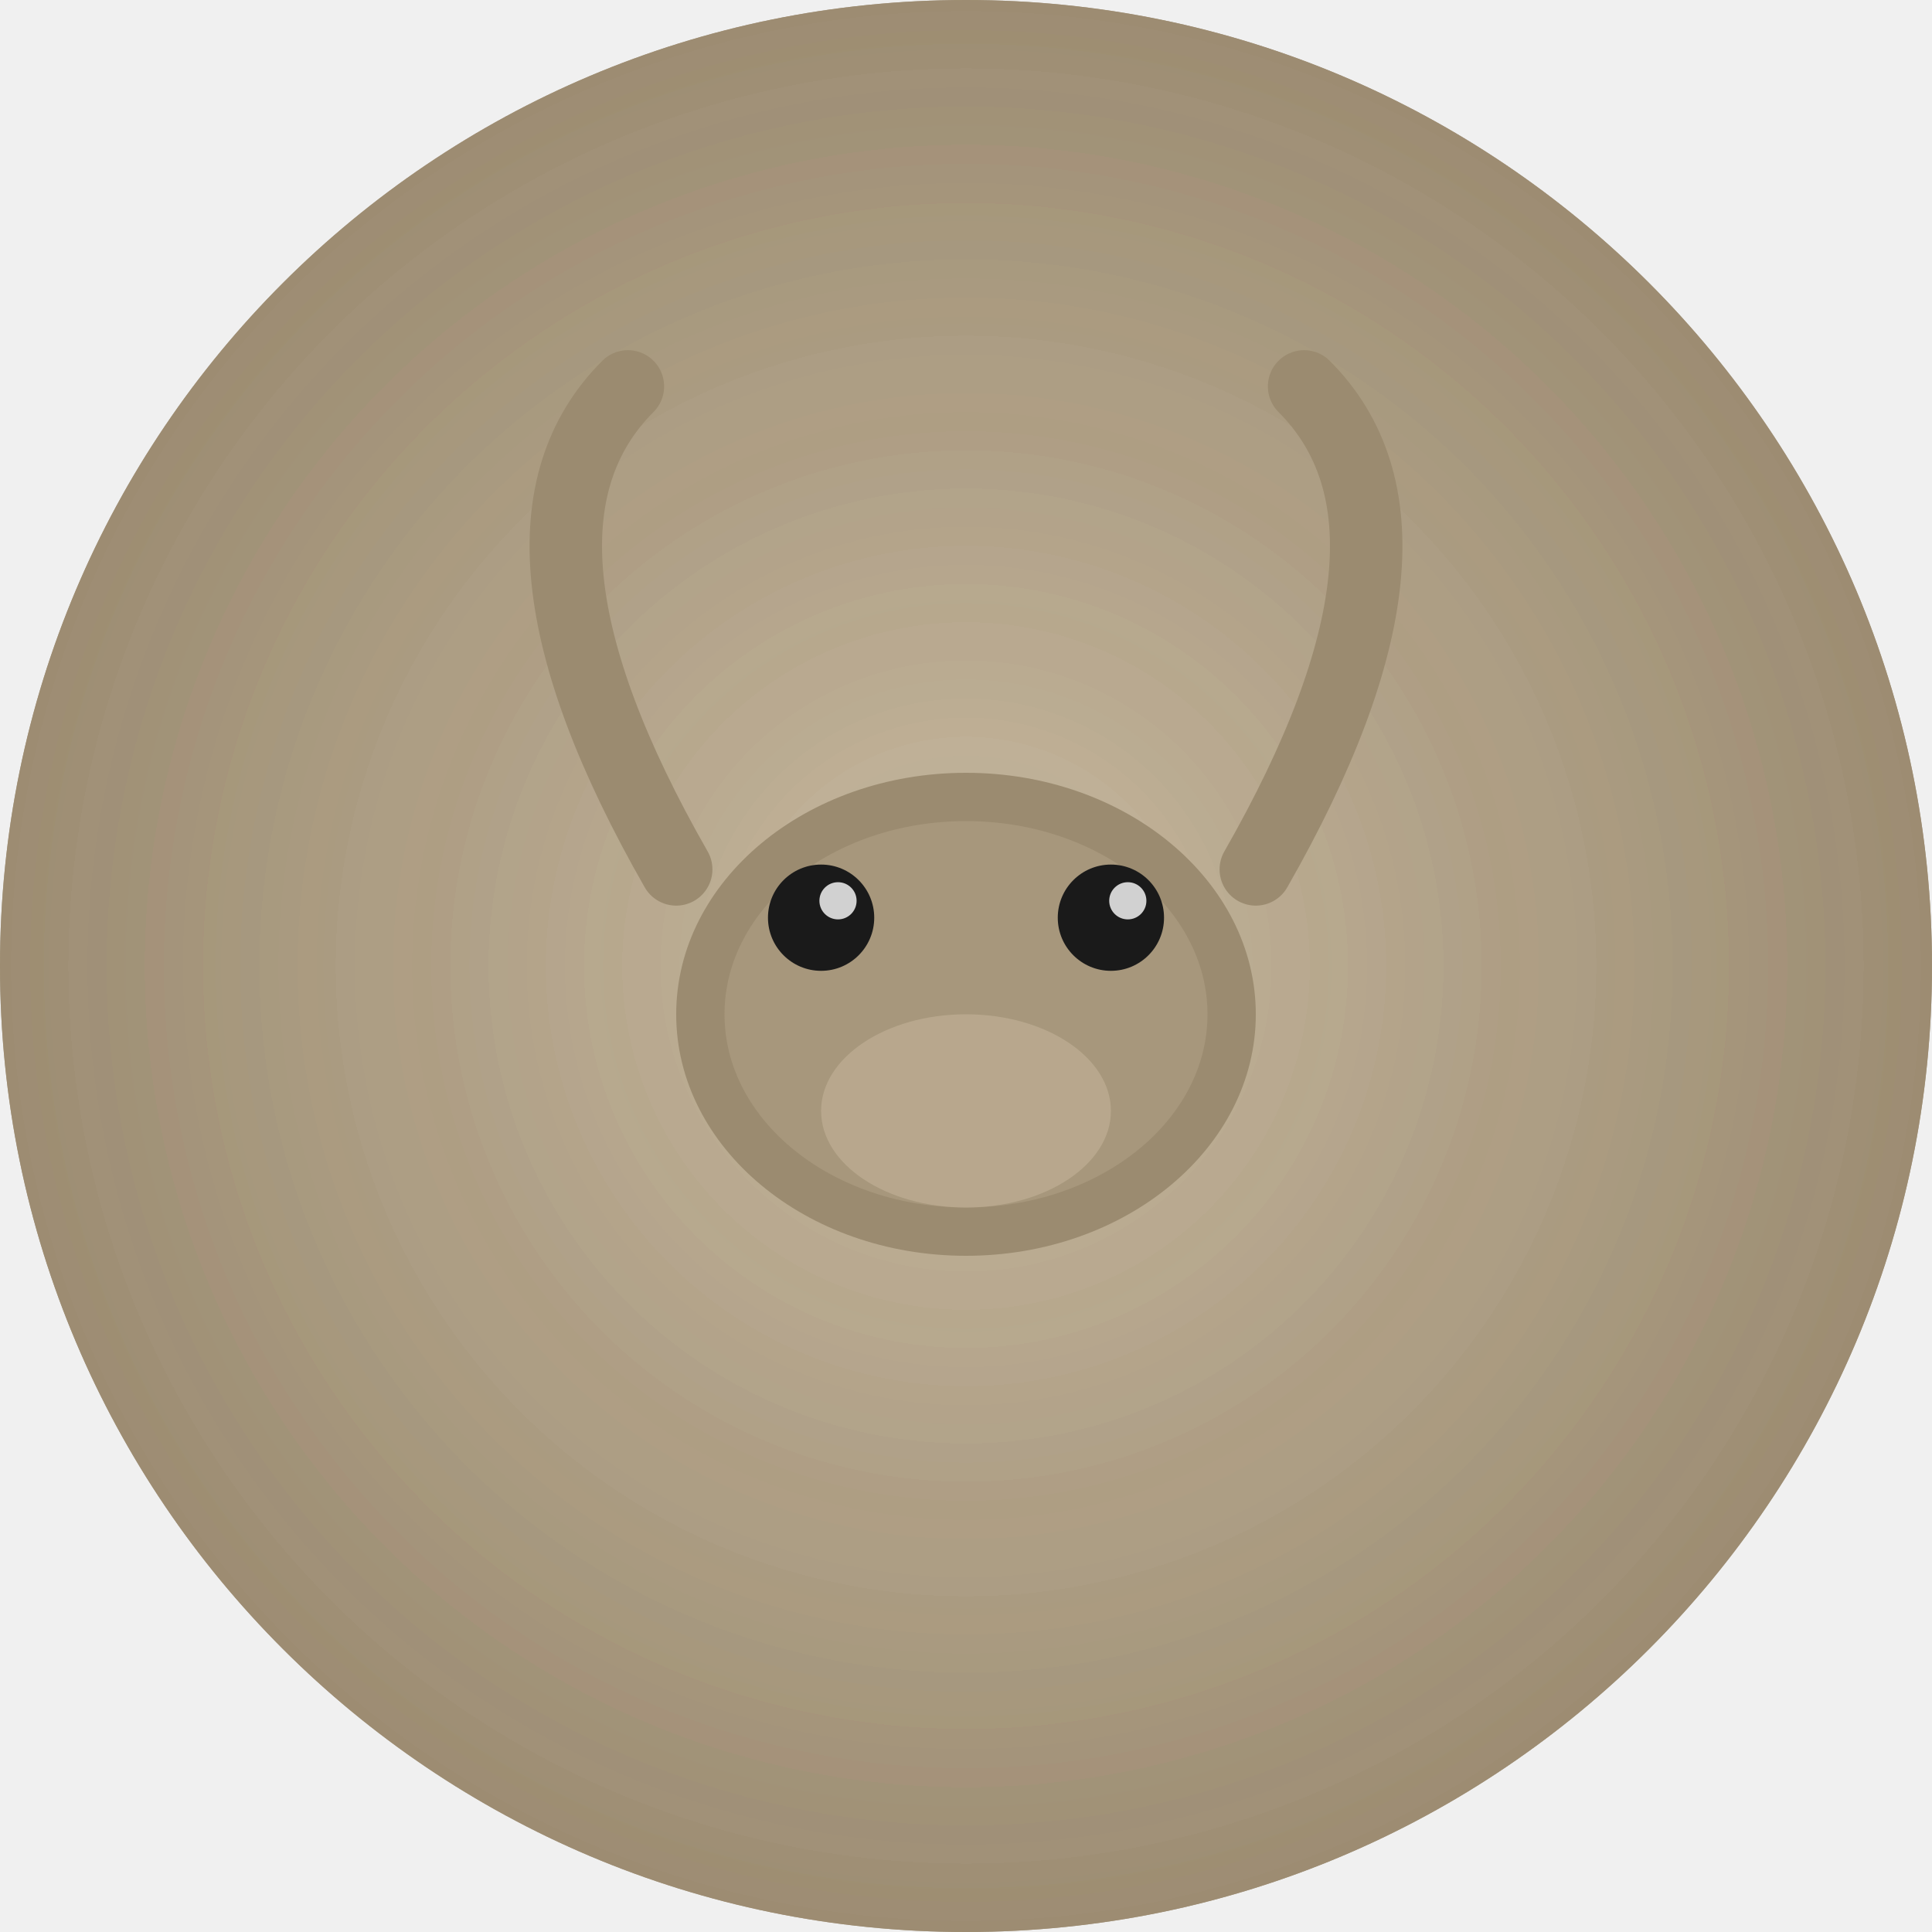
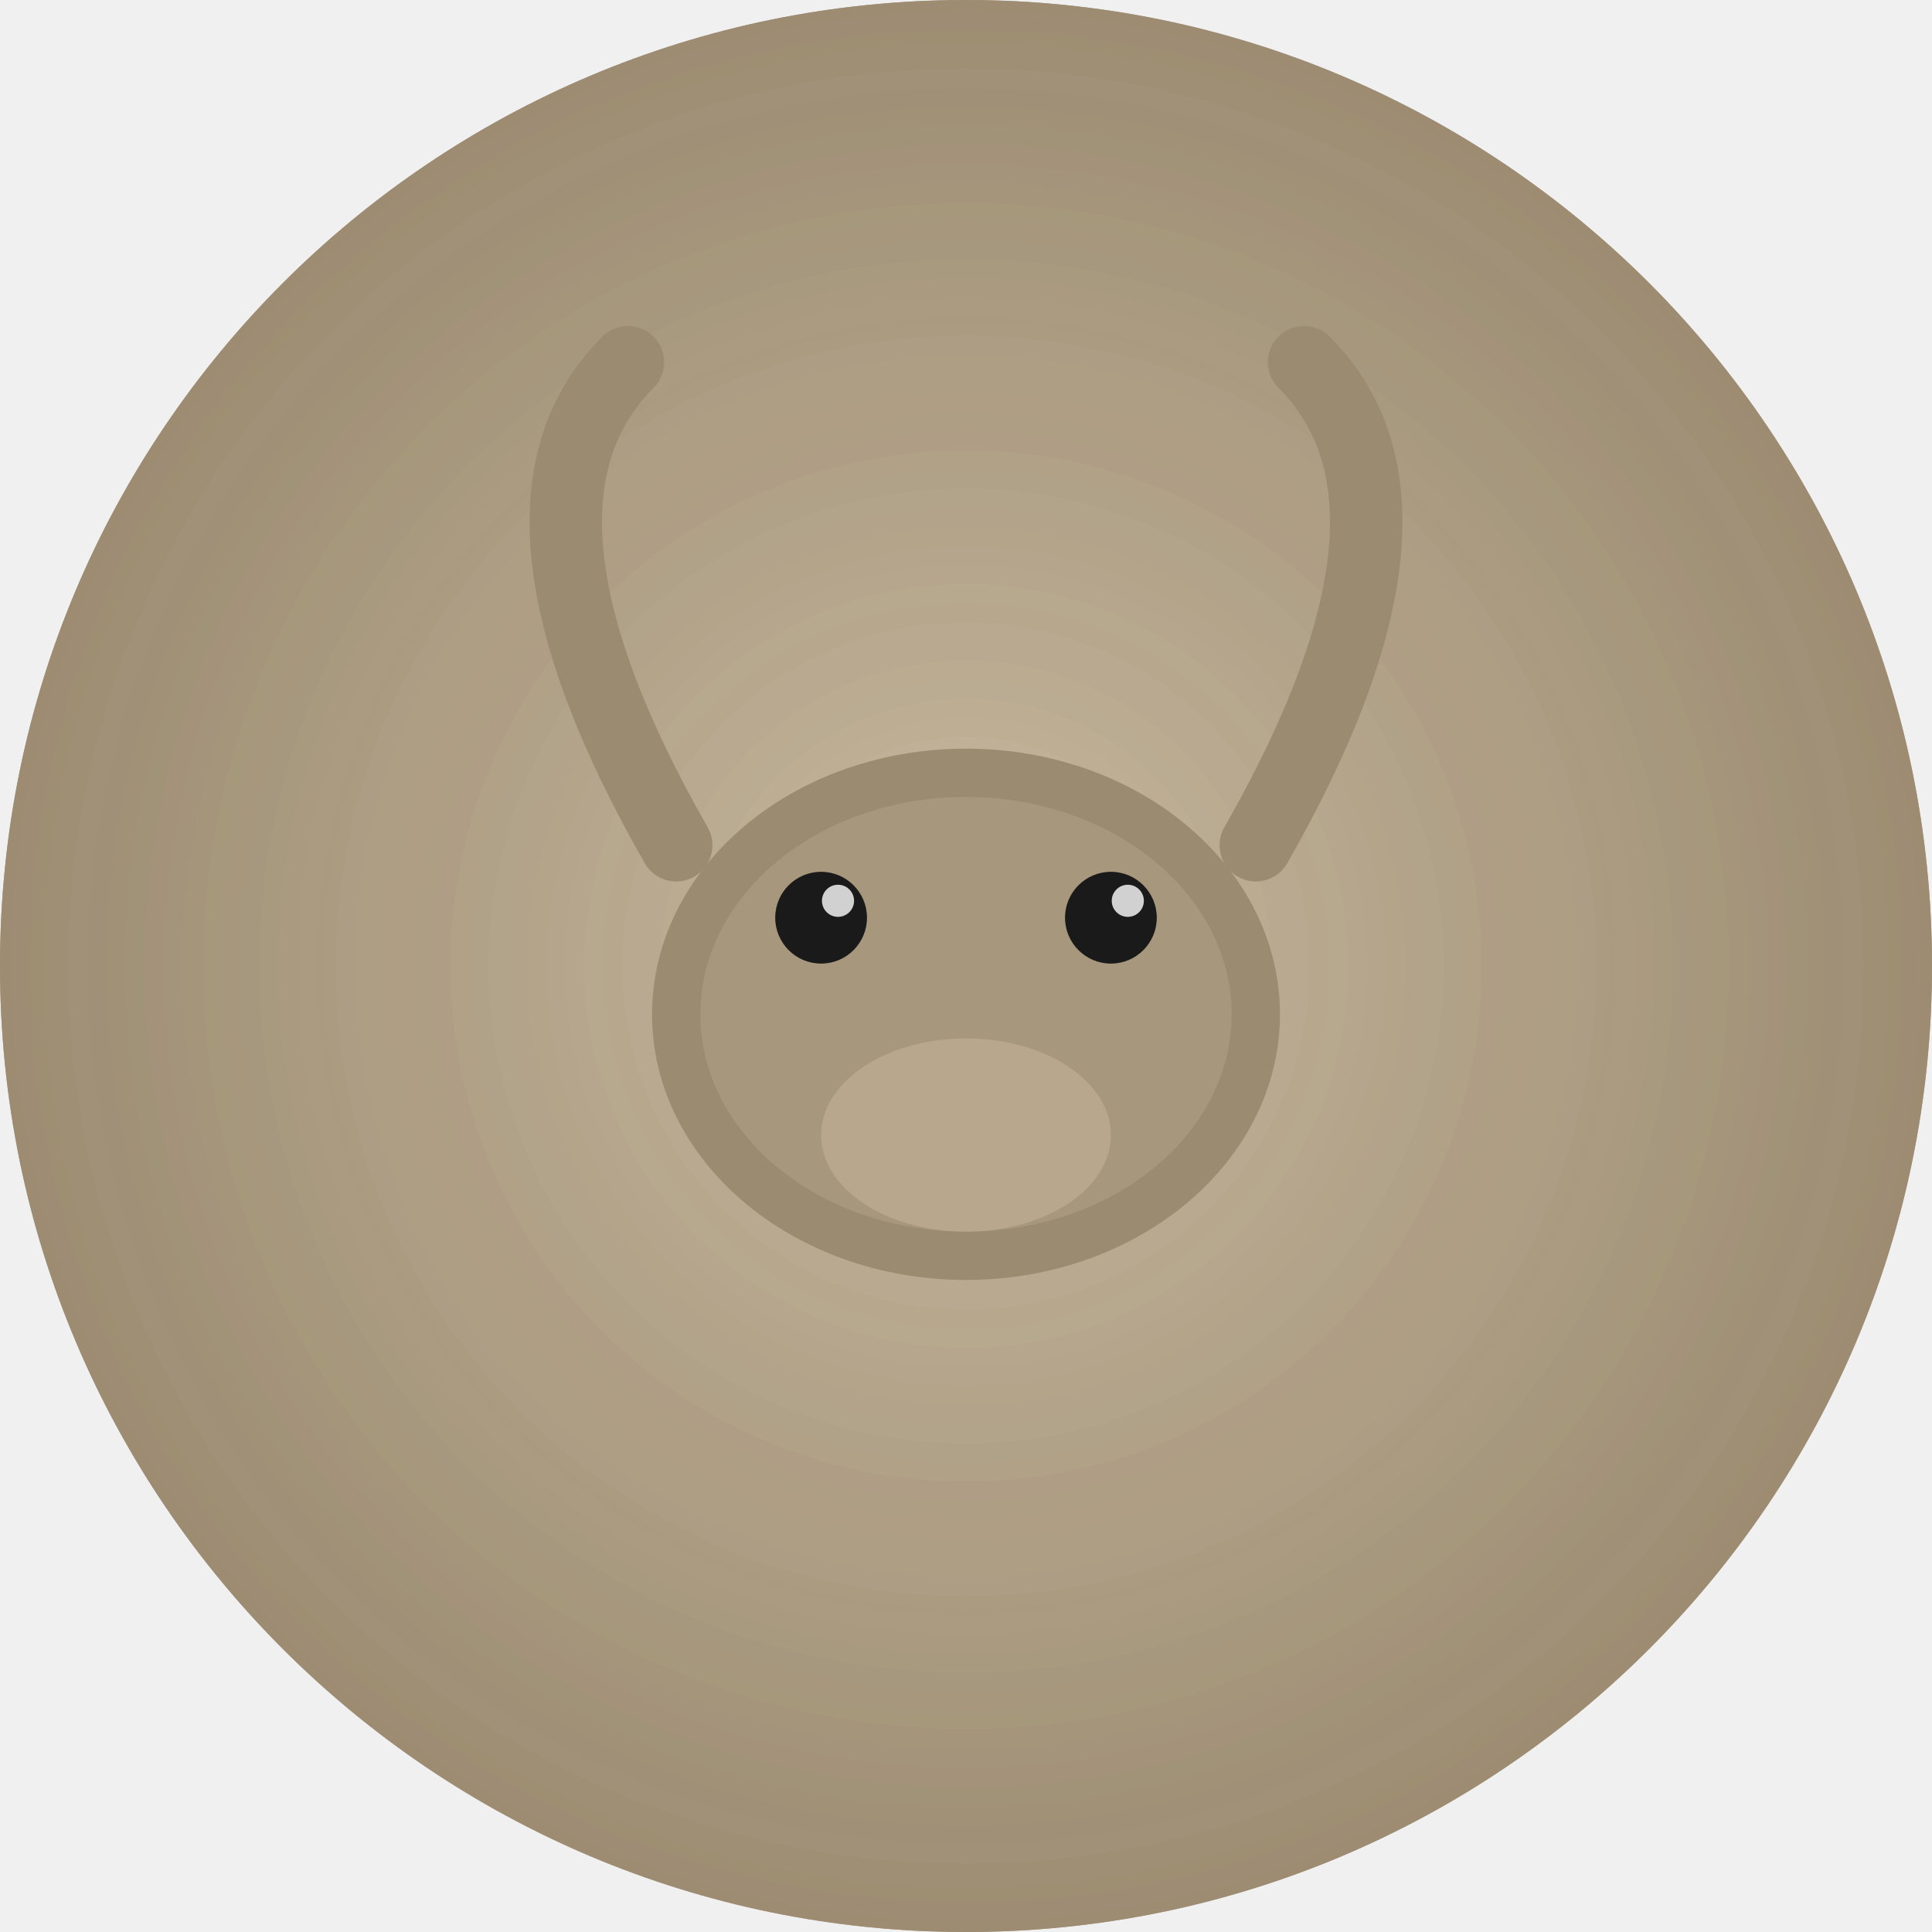
<svg xmlns="http://www.w3.org/2000/svg" viewBox="0 0 80 80">
  <defs>
    <filter id="gf0103" x="-60%" y="-60%" width="220%" height="220%">
      <feGaussianBlur stdDeviation="0" result="blur" />
      <feMerge>
        <feMergeNode in="blur" />
        <feMergeNode in="SourceGraphic" />
      </feMerge>
    </filter>
    <radialGradient id="bgg0103" cx="50%" cy="50%" r="50%">
      <stop offset="0%" stop-color="#C3B398" stop-opacity="0.7" />
      <stop offset="100%" stop-color="#9B8B70" stop-opacity="0.9" />
    </radialGradient>
  </defs>
  <circle cx="40" cy="40" r="40" fill="url(#bgg0103)" filter="url(#gf0103)" />
-   <ellipse cx="40" cy="42" rx="12" ry="10" fill="#9B8B70" />
-   <ellipse cx="40" cy="42" rx="10" ry="8" fill="#C3B398" opacity="0.3" />
-   <path d="M28,36 Q20,22 26,16" stroke="#9B8B70" stroke-width="3" fill="none" stroke-linecap="round" />
-   <path d="M52,36 Q60,22 54,16" stroke="#9B8B70" stroke-width="3" fill="none" stroke-linecap="round" />
-   <ellipse cx="40" cy="46" rx="6" ry="4" fill="#C3B398" opacity="0.6" />
-   <circle cx="34" cy="38" r="2.2" fill="#1A1A1A" />
-   <circle cx="34.7" cy="37.3" r="0.77" fill="white" opacity="0.8" />
-   <circle cx="46" cy="38" r="2.2" fill="#1A1A1A" />
-   <circle cx="46.7" cy="37.3" r="0.77" fill="white" opacity="0.8" />
+   <ellipse cx="40" cy="42" rx="13" ry="11" fill="#9B8B70" />
+   <ellipse cx="40" cy="42" rx="11" ry="9" fill="#C3B398" opacity="0.3" />
+   <path d="M28,35 Q20,21 26,15" stroke="#9B8B70" stroke-width="3" fill="none" stroke-linecap="round" />
+   <path d="M52,35 Q60,21 54,15" stroke="#9B8B70" stroke-width="3" fill="none" stroke-linecap="round" />
+   <ellipse cx="40" cy="47" rx="6" ry="4" fill="#C3B398" opacity="0.6" />
+   <circle cx="34" cy="38" r="1.9" fill="#1A1A1A" />
+   <circle cx="34.7" cy="37.3" r="0.665" fill="white" opacity="0.8" />
+   <circle cx="46" cy="38" r="1.9" fill="#1A1A1A" />
+   <circle cx="46.7" cy="37.3" r="0.665" fill="white" opacity="0.8" />
</svg>
